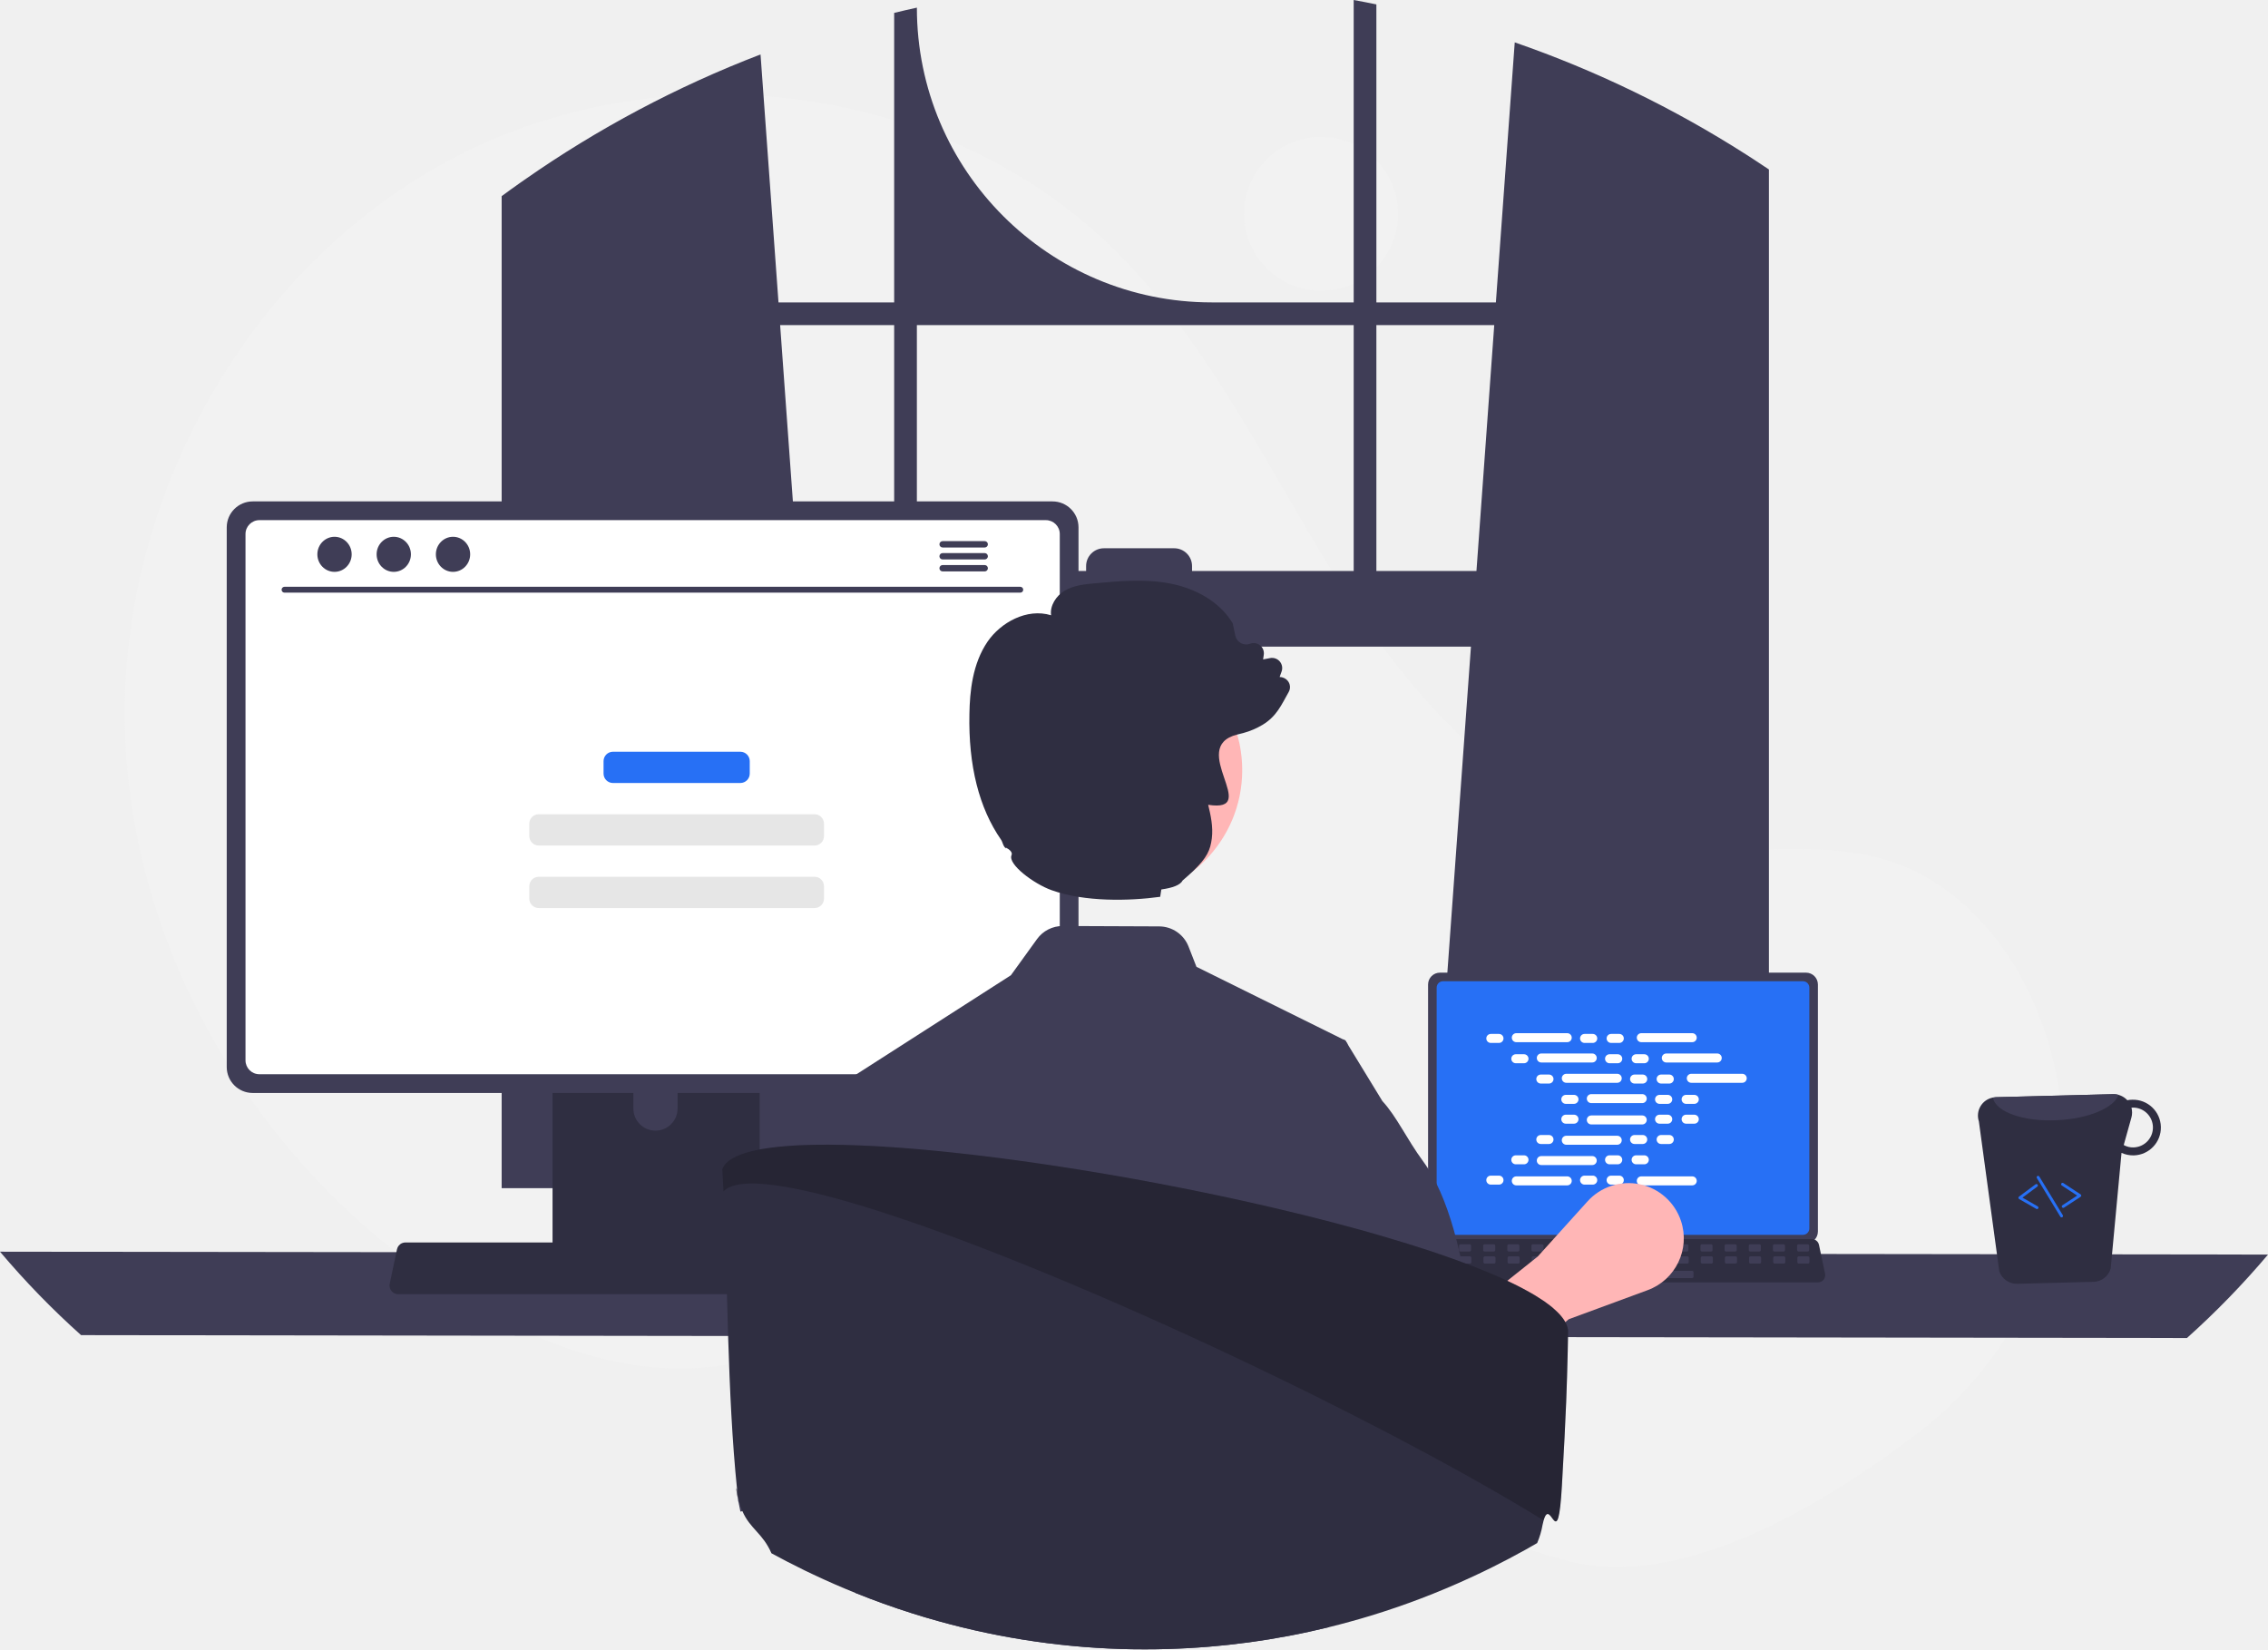
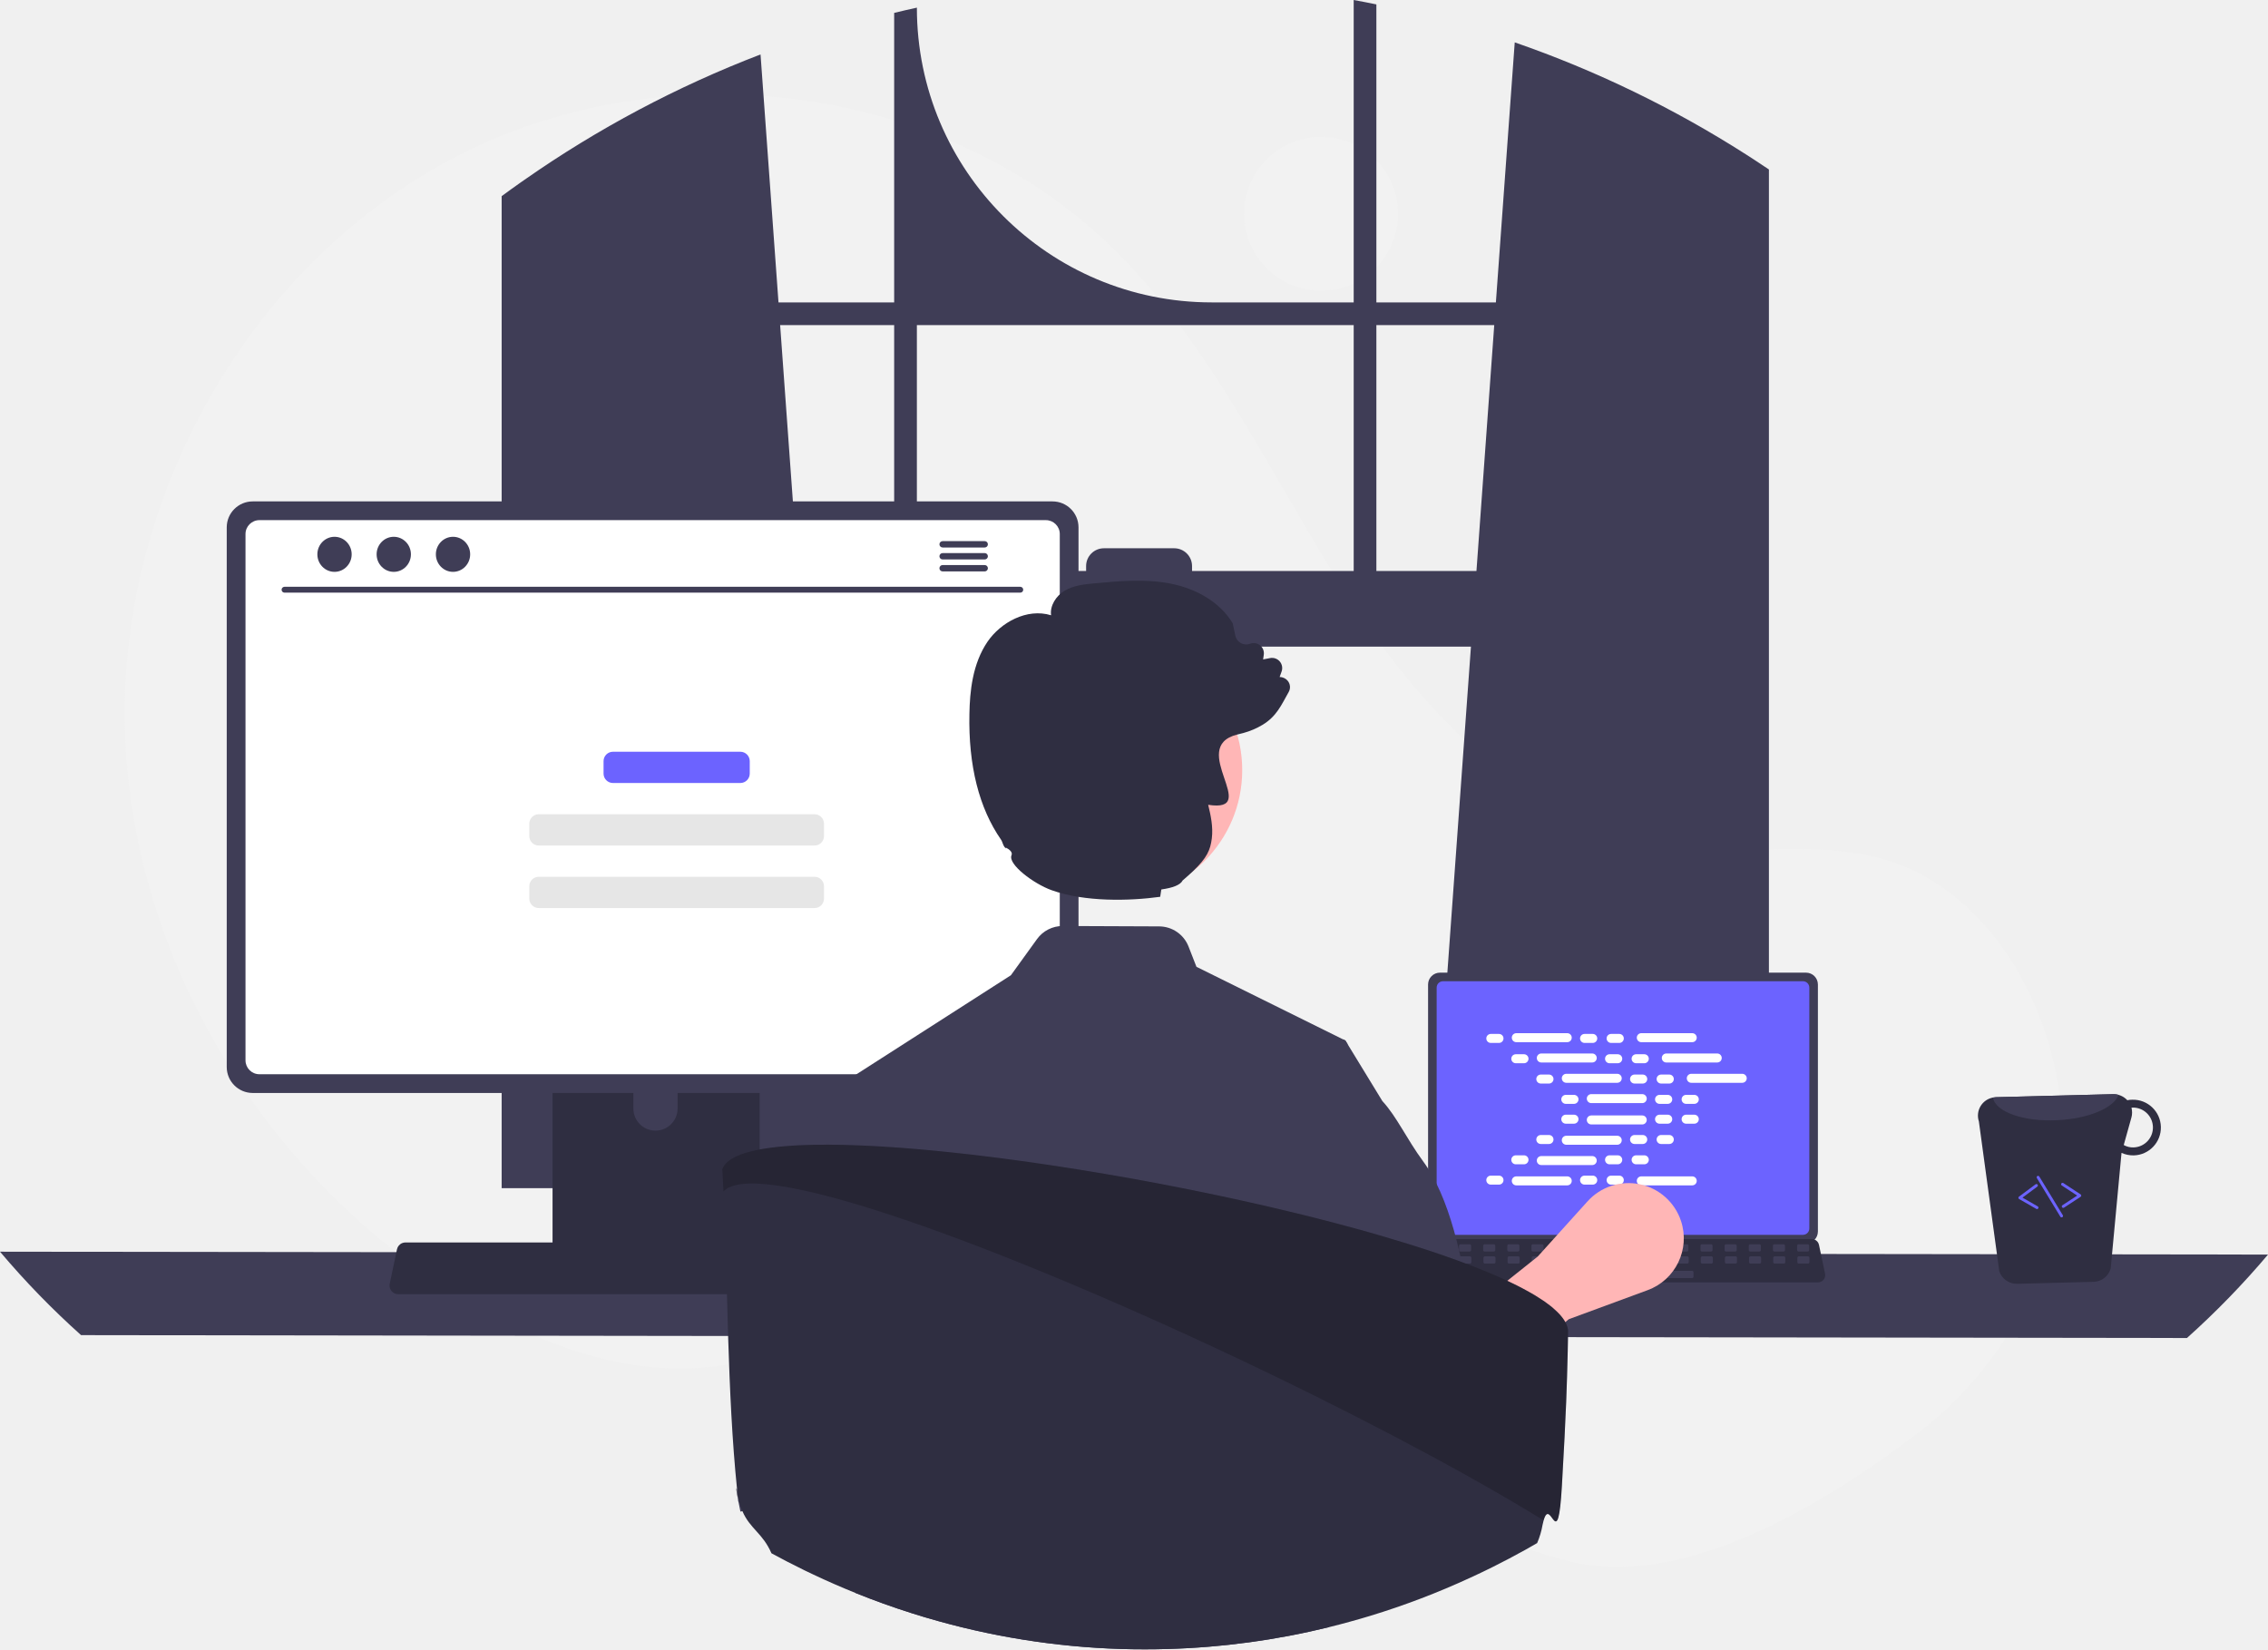
<svg xmlns="http://www.w3.org/2000/svg" data-name="Layer 1" width="786.82" height="572.258" viewBox="0 0 786.82 572.258">
  <circle cx="458.321" cy="74.182" r="26.701" fill="#f2f2f2" />
  <path d="M872.038,661.023c39.688-30.229,58.644-81.025,46.776-129.482q-.442-1.806-.934-3.604c-7.867-28.763-27.332-56.101-55.7-65.291-23.82-7.717-49.82-1.783-74.669-4.851-48.781-6.024-86.601-45.494-113.211-86.819-26.611-41.325-47.062-87.583-82.422-121.724-58.285-56.275-153.362-68.391-225.627-31.76C293.987,254.121,247.955,335.391,249.918,416.386c1.963,80.995,50.046,158.432,119.875,199.517,25.652,15.093,55.321,25.785,84.848,22.044,25.62-3.246,48.899-17.013,74.399-21.1,40.091-6.426,79.927,11.701,114.603,32.824,34.676,21.123,68.17,46.16,107.574,55.952C789.478,715.131,836.881,687.801,872.038,661.023Z" transform="translate(-206.59 -163.8711)" fill="#f2f2f2" />
  <path d="M815.016,219.191c-.87-.58-1.75-1.13-2.62-1.69a380.24,380.24,0,0,0-80.31-38.93l-6.54,90.22h-41.46v-103.39c-2.61-.54-5.24-1.05-7.87-1.53v104.92H626.946A102.27,102.27,0,0,1,524.676,166.521v-0c-2.64.57-5.26,1.18-7.88,1.83v100.44h-40.13l-6.23-86.03a380.858,380.858,0,0,0-81.94,43.53c-.44.3-.88.61-1.31.91-2.21,1.55-4.39,3.13-6.56,4.73v344.19h118.27l-2.09-28.95-11.5-158.95h231.59l-11.5,158.95-2.09,28.95h116.96v-353.45Q817.656,220.901,815.016,219.191Zm-298.22,142.78h-33.39l-6.17-85.3h39.56Zm159.42,0h-56.08v-1.69a6.18,6.18,0,0,0-6.19-6.18h-24.38a6.178,6.178,0,0,0-6.18,6.18v1.69h-58.71v-85.3h151.54Zm7.87,0v-85.3h40.89l-6.17,85.3Z" transform="translate(-206.59 -163.8711)" fill="#3f3d56" />
  <path d="M206.59,598.162a289.003,289.003,0,0,0,28.12,28.95l730.58,1a289.003,289.003,0,0,0,28.12-28.95Z" transform="translate(-206.59 -163.8711)" fill="#3f3d56" />
  <path d="M702.02,505.462v85.704a4.122,4.122,0,0,0,4.119,4.119H833.143a4.122,4.122,0,0,0,4.119-4.119v-85.704a4.124,4.124,0,0,0-4.119-4.115H706.139A4.124,4.124,0,0,0,702.02,505.462Z" transform="translate(-206.59 -163.8711)" fill="#3f3d56" />
-   <path d="M704.999,506.529V590.109a2.205,2.205,0,0,0,2.201,2.201H832.086a2.205,2.205,0,0,0,2.201-2.201V506.529a2.206,2.206,0,0,0-2.201-2.206H707.201A2.206,2.206,0,0,0,704.999,506.529Z" transform="translate(-206.59 -163.8711)" fill="#2770f5" />
+   <path d="M704.999,506.529V590.109a2.205,2.205,0,0,0,2.201,2.201H832.086a2.205,2.205,0,0,0,2.201-2.201V506.529a2.206,2.206,0,0,0-2.201-2.206H707.201A2.206,2.206,0,0,0,704.999,506.529Z" transform="translate(-206.59 -163.8711)" fill="#6c63ff" />
  <path d="M699.364,607.881a2.47,2.47,0,0,0,1.943.93H837.299a2.502,2.502,0,0,0,2.446-3.016l-2.111-10.027a2.507,2.507,0,0,0-1.558-1.818,2.425,2.425,0,0,0-.888-.168H703.41a2.424,2.424,0,0,0-.888.168,2.507,2.507,0,0,0-1.558,1.818l-2.111,10.027A2.501,2.501,0,0,0,699.364,607.881Z" transform="translate(-206.59 -163.8711)" fill="#2f2e41" />
  <rect x="830.034" y="595.588" width="4.188" height="2.513" rx="0.488" transform="translate(1457.666 1029.819) rotate(-180)" fill="#3f3d56" />
  <rect x="821.657" y="595.588" width="4.188" height="2.513" rx="0.488" transform="translate(1440.912 1029.819) rotate(-180)" fill="#3f3d56" />
  <rect x="813.28" y="595.588" width="4.188" height="2.513" rx="0.488" transform="translate(1424.158 1029.819) rotate(-180)" fill="#3f3d56" />
  <rect x="804.903" y="595.588" width="4.188" height="2.513" rx="0.488" transform="translate(1407.404 1029.819) rotate(-180)" fill="#3f3d56" />
  <rect x="796.526" y="595.588" width="4.188" height="2.513" rx="0.488" transform="translate(1390.65 1029.819) rotate(-180)" fill="#3f3d56" />
  <rect x="788.149" y="595.588" width="4.188" height="2.513" rx="0.488" transform="translate(1373.896 1029.819) rotate(-180)" fill="#3f3d56" />
  <rect x="779.772" y="595.588" width="4.188" height="2.513" rx="0.488" transform="translate(1357.142 1029.819) rotate(-180)" fill="#3f3d56" />
  <rect x="771.395" y="595.588" width="4.188" height="2.513" rx="0.488" transform="translate(1340.388 1029.819) rotate(-180)" fill="#3f3d56" />
  <rect x="763.018" y="595.588" width="4.188" height="2.513" rx="0.488" transform="translate(1323.634 1029.819) rotate(-180)" fill="#3f3d56" />
  <rect x="754.641" y="595.588" width="4.188" height="2.513" rx="0.488" transform="translate(1306.88 1029.819) rotate(-180)" fill="#3f3d56" />
  <rect x="746.264" y="595.588" width="4.188" height="2.513" rx="0.488" transform="translate(1290.126 1029.819) rotate(-180)" fill="#3f3d56" />
  <rect x="737.887" y="595.588" width="4.188" height="2.513" rx="0.488" transform="translate(1273.372 1029.819) rotate(-180)" fill="#3f3d56" />
  <rect x="729.51" y="595.588" width="4.188" height="2.513" rx="0.488" transform="translate(1256.618 1029.819) rotate(-180)" fill="#3f3d56" />
  <rect x="721.133" y="595.588" width="4.188" height="2.513" rx="0.488" transform="translate(1239.865 1029.819) rotate(-180)" fill="#3f3d56" />
  <rect x="712.756" y="595.588" width="4.188" height="2.513" rx="0.488" transform="translate(1223.111 1029.819) rotate(-180)" fill="#3f3d56" />
  <rect x="704.379" y="595.588" width="4.188" height="2.513" rx="0.488" transform="translate(1206.357 1029.819) rotate(-180)" fill="#3f3d56" />
  <rect x="830.133" y="599.777" width="4.188" height="2.513" rx="0.488" transform="translate(1457.864 1038.196) rotate(-180)" fill="#3f3d56" />
  <rect x="821.756" y="599.777" width="4.188" height="2.513" rx="0.488" transform="translate(1441.11 1038.196) rotate(-180)" fill="#3f3d56" />
  <rect x="813.379" y="599.777" width="4.188" height="2.513" rx="0.488" transform="translate(1424.356 1038.196) rotate(-180)" fill="#3f3d56" />
  <rect x="805.002" y="599.777" width="4.188" height="2.513" rx="0.488" transform="translate(1407.602 1038.196) rotate(-180)" fill="#3f3d56" />
  <rect x="796.625" y="599.777" width="4.188" height="2.513" rx="0.488" transform="translate(1390.848 1038.196) rotate(-180)" fill="#3f3d56" />
  <rect x="788.248" y="599.777" width="4.188" height="2.513" rx="0.488" transform="translate(1374.094 1038.196) rotate(-180)" fill="#3f3d56" />
  <rect x="779.871" y="599.777" width="4.188" height="2.513" rx="0.488" transform="translate(1357.34 1038.196) rotate(-180)" fill="#3f3d56" />
  <rect x="771.494" y="599.777" width="4.188" height="2.513" rx="0.488" transform="translate(1340.586 1038.196) rotate(-180)" fill="#3f3d56" />
  <rect x="763.117" y="599.777" width="4.188" height="2.513" rx="0.488" transform="translate(1323.832 1038.196) rotate(-180)" fill="#3f3d56" />
  <rect x="754.74" y="599.777" width="4.188" height="2.513" rx="0.488" transform="translate(1307.078 1038.196) rotate(-180)" fill="#3f3d56" />
  <rect x="746.363" y="599.777" width="4.188" height="2.513" rx="0.488" transform="translate(1290.324 1038.196) rotate(-180)" fill="#3f3d56" />
  <rect x="737.986" y="599.777" width="4.188" height="2.513" rx="0.488" transform="translate(1273.57 1038.196) rotate(-180)" fill="#3f3d56" />
  <rect x="729.609" y="599.777" width="4.188" height="2.513" rx="0.488" transform="translate(1256.816 1038.196) rotate(-180)" fill="#3f3d56" />
  <rect x="721.232" y="599.777" width="4.188" height="2.513" rx="0.488" transform="translate(1240.062 1038.196) rotate(-180)" fill="#3f3d56" />
  <rect x="712.855" y="599.777" width="4.188" height="2.513" rx="0.488" transform="translate(1223.309 1038.196) rotate(-180)" fill="#3f3d56" />
  <rect x="704.478" y="599.777" width="4.188" height="2.513" rx="0.488" transform="translate(1206.555 1038.196) rotate(-180)" fill="#3f3d56" />
  <rect x="760.604" y="604.803" width="33.508" height="2.513" rx="0.488" transform="translate(1348.126 1048.248) rotate(-180)" fill="#3f3d56" />
  <rect x="515.631" y="358.737" width="5.966" height="3.122" rx="1.561" fill="#fff" />
  <rect x="548.154" y="358.737" width="5.966" height="3.122" rx="1.561" fill="#fff" />
  <rect x="557.369" y="358.737" width="5.966" height="3.122" rx="1.561" fill="#fff" />
  <rect x="524.477" y="358.477" width="20.796" height="3.122" rx="1.561" fill="#fff" />
  <rect x="567.841" y="358.477" width="20.796" height="3.122" rx="1.561" fill="#fff" />
  <rect x="524.304" y="365.784" width="5.966" height="3.122" rx="1.561" fill="#fff" />
  <rect x="556.827" y="365.784" width="5.966" height="3.122" rx="1.561" fill="#fff" />
  <rect x="566.042" y="365.784" width="5.966" height="3.122" rx="1.561" fill="#fff" />
  <rect x="533.15" y="365.523" width="20.796" height="3.122" rx="1.561" fill="#fff" />
  <rect x="576.514" y="365.523" width="20.796" height="3.122" rx="1.561" fill="#fff" />
  <rect x="532.977" y="372.83" width="5.966" height="3.122" rx="1.561" fill="#fff" />
  <rect x="565.5" y="372.83" width="5.966" height="3.122" rx="1.561" fill="#fff" />
  <rect x="574.715" y="372.83" width="5.966" height="3.122" rx="1.561" fill="#fff" />
  <rect x="541.823" y="372.57" width="20.796" height="3.122" rx="1.561" fill="#fff" />
  <rect x="585.187" y="372.57" width="20.796" height="3.122" rx="1.561" fill="#fff" />
  <rect x="541.649" y="379.877" width="5.966" height="3.122" rx="1.561" fill="#fff" />
  <rect x="574.172" y="379.877" width="5.966" height="3.122" rx="1.561" fill="#fff" />
  <rect x="583.387" y="379.877" width="5.966" height="3.122" rx="1.561" fill="#fff" />
  <rect x="550.496" y="379.617" width="20.796" height="3.122" rx="1.561" fill="#fff" />
  <rect x="548.154" y="407.898" width="5.966" height="3.122" rx="1.561" fill="#fff" />
  <rect x="557.369" y="407.898" width="5.966" height="3.122" rx="1.561" fill="#fff" />
  <rect x="567.841" y="408.158" width="20.796" height="3.122" rx="1.561" fill="#fff" />
  <rect x="515.631" y="407.898" width="5.966" height="3.122" rx="1.561" fill="#fff" />
  <rect x="524.477" y="408.158" width="20.796" height="3.122" rx="1.561" fill="#fff" />
  <rect x="524.304" y="400.851" width="5.966" height="3.122" rx="1.561" fill="#fff" />
  <rect x="556.827" y="400.851" width="5.966" height="3.122" rx="1.561" fill="#fff" />
  <rect x="566.042" y="400.851" width="5.966" height="3.122" rx="1.561" fill="#fff" />
  <rect x="533.15" y="401.111" width="20.796" height="3.122" rx="1.561" fill="#fff" />
  <rect x="532.977" y="393.804" width="5.966" height="3.122" rx="1.561" fill="#fff" />
  <rect x="565.5" y="393.804" width="5.966" height="3.122" rx="1.561" fill="#fff" />
  <rect x="574.715" y="393.804" width="5.966" height="3.122" rx="1.561" fill="#fff" />
  <rect x="541.823" y="394.064" width="20.796" height="3.122" rx="1.561" fill="#fff" />
  <rect x="541.649" y="386.758" width="5.966" height="3.122" rx="1.561" fill="#fff" />
  <rect x="574.172" y="386.758" width="5.966" height="3.122" rx="1.561" fill="#fff" />
  <rect x="583.387" y="386.758" width="5.966" height="3.122" rx="1.561" fill="#fff" />
  <rect x="550.496" y="387.018" width="20.796" height="3.122" rx="1.561" fill="#fff" />
  <path d="M711.507,654.353l-13.35-21.102,41.902-33.403,17.295-19.161a19.161,19.161,0,0,1,32.418,6.828h0a19.161,19.161,0,0,1-11.57,23.991l-27.349,10.075Z" transform="translate(-206.59 -163.8711)" fill="#ffb6b6" />
  <path d="M398.28,501.352v102.56h71.85v-102.56a3.448,3.448,0,0,0-2.43-3.3,3.175,3.175,0,0,0-1.03-.16H401.75A3.463,3.463,0,0,0,398.28,501.352Zm28.04,35.24a7.67,7.67,0,0,1,15.34,0v11.9a7.67,7.67,0,0,1-15.34,0Z" transform="translate(-206.59 -163.8711)" fill="#2f2e41" />
  <path d="M398.06,600.632v9.89a1.946,1.946,0,0,0,1.93,1.94h68.43a1.94,1.94,0,0,0,1.93-1.94v-9.89Z" transform="translate(-206.59 -163.8711)" fill="#3f3d56" />
  <path d="M285.25,346.832V534.092a9.007,9.007,0,0,0,9,9h277.5a9.007,9.007,0,0,0,9-9V346.832a9.011,9.011,0,0,0-9-8.99H294.25A9.012,9.012,0,0,0,285.25,346.832Z" transform="translate(-206.59 -163.8711)" fill="#3f3d56" />
  <path d="M291.76,349.162v182.62a4.818,4.818,0,0,0,4.81,4.81H569.44a4.818,4.818,0,0,0,4.81-4.81v-182.62a4.82,4.82,0,0,0-4.81-4.82H296.57A4.821,4.821,0,0,0,291.76,349.162Z" transform="translate(-206.59 -163.8711)" fill="#fff" />
  <path d="M342.4,611.792a2.948,2.948,0,0,0,2.32,1.11h162.34a2.987,2.987,0,0,0,2.92-3.6l-2.52-11.97a2.993,2.993,0,0,0-1.86-2.17,2.895,2.895,0,0,0-1.06-.2H347.23a2.894,2.894,0,0,0-1.06.2,2.992,2.992,0,0,0-1.86,2.17l-2.52,11.97A2.985,2.985,0,0,0,342.4,611.792Z" transform="translate(-206.59 -163.8711)" fill="#2f2e41" />
  <path d="M560.585,369.499H305.261a1.016,1.016,0,0,1,0-2.031H560.585a1.016,1.016,0,0,1,0,2.031Z" transform="translate(-206.59 -163.8711)" fill="#3f3d56" />
  <ellipse cx="116.051" cy="192.33" rx="5.95" ry="6.083" fill="#3f3d56" />
  <ellipse cx="136.607" cy="192.33" rx="5.95" ry="6.083" fill="#3f3d56" />
  <ellipse cx="157.163" cy="192.33" rx="5.95" ry="6.083" fill="#3f3d56" />
  <path d="M548.206,351.622h-14.6a1.105,1.105,0,0,0,0,2.21h14.6a1.105,1.105,0,0,0,0-2.21Z" transform="translate(-206.59 -163.8711)" fill="#3f3d56" />
  <path d="M548.206,355.772h-14.6a1.105,1.105,0,0,0,0,2.21h14.6a1.105,1.105,0,0,0,0-2.21Z" transform="translate(-206.59 -163.8711)" fill="#3f3d56" />
  <path d="M548.206,359.922h-14.6a1.105,1.105,0,0,0,0,2.21h14.6a1.105,1.105,0,0,0,0-2.21Z" transform="translate(-206.59 -163.8711)" fill="#3f3d56" />
  <path d="M900.186,604.972a6.416,6.416,0,0,0,6.183,4.331l26.492-.682a6.329,6.329,0,0,0,5.981-4.657l3.749-40.087a9.794,9.794,0,0,0,4.238.871,9.661,9.661,0,1,0-.485-19.317,8.184,8.184,0,0,0-1.736.181,6.548,6.548,0,0,0-4.874-2.103l-40.751,1.052a5.853,5.853,0,0,0-1.005.125,6.365,6.365,0,0,0-4.873,8.265Zm43.173-43.817,2.668-9.553a6.506,6.506,0,0,0,.02-3.375c.129-0.0.244-.062.373-.062a6.91,6.91,0,0,1,.324,13.817A6.505,6.505,0,0,1,943.359,561.156Z" transform="translate(-206.59 -163.8711)" fill="#2f2e41" />
  <path d="M897.978,544.686c.868,4.964,10.629,8.454,22.366,7.847,10.793-.497,19.617-4.287,21.234-8.778a6.025,6.025,0,0,0-1.844-.246l-40.751,1.052A5.853,5.853,0,0,0,897.978,544.686Z" transform="translate(-206.59 -163.8711)" fill="#3f3d56" />
-   <path d="M922.494,582.944a.497.497,0,0,0,.151-.066l5.753-3.766a.499.499,0,0,0,0-.836l-5.98-3.917a.5.5,0,1,0-.548.836l5.341,3.498-5.114,3.348a.5.5,0,0,0,.396.903Z" transform="translate(-206.59 -163.8711)" fill="#2770f5" />
-   <path d="M913.408,583.363a.5.5,0,0,0,.126-.918l-5.303-3.04,5.126-3.807a.5.5,0,1,0-.596-.802l-5.739,4.263a.5.5,0,0,0,.049.835l5.965,3.42A.5.5,0,0,0,913.408,583.363Z" transform="translate(-206.59 -163.8711)" fill="#2770f5" />
-   <path d="M921.922,586.244a.482.482,0,0,0,.137-.058.5.5,0,0,0,.168-.687l-8.155-13.408a.5.5,0,0,0-.854.521l8.155,13.408A.5.5,0,0,0,921.922,586.244Z" transform="translate(-206.59 -163.8711)" fill="#2770f5" />
-   <rect x="209.385" y="260.827" width="50.719" height="10.846" rx="3.264" fill="#2770f5" />
+   <path d="M922.494,582.944a.497.497,0,0,0,.151-.066l5.753-3.766a.499.499,0,0,0,0-.836l-5.98-3.917a.5.5,0,1,0-.548.836l5.341,3.498-5.114,3.348a.5.5,0,0,0,.396.903Z" transform="translate(-206.59 -163.8711)" fill="#6c63ff" />
+   <path d="M913.408,583.363a.5.5,0,0,0,.126-.918l-5.303-3.04,5.126-3.807a.5.5,0,1,0-.596-.802l-5.739,4.263a.5.5,0,0,0,.049.835l5.965,3.42A.5.5,0,0,0,913.408,583.363Z" transform="translate(-206.59 -163.8711)" fill="#6c63ff" />
+   <path d="M921.922,586.244a.482.482,0,0,0,.137-.058.5.5,0,0,0,.168-.687l-8.155-13.408a.5.5,0,0,0-.854.521l8.155,13.408A.5.5,0,0,0,921.922,586.244Z" transform="translate(-206.59 -163.8711)" fill="#6c63ff" />
+   <rect x="209.385" y="260.827" width="50.719" height="10.846" rx="3.264" fill="#6c63ff" />
  <rect x="183.626" y="282.519" width="102.236" height="10.846" rx="3.264" fill="#e6e6e6" />
  <rect x="183.626" y="304.21" width="102.236" height="10.846" rx="3.264" fill="#e6e6e6" />
  <path d="M497.301,540.717l.217.684.011.023,6.525,19.838,7.506,22.861,14.123,42.961.137,6.673v.023l1.049,53.684-2.909,7.278,3.274,11.932s-1.506-18.037-9.582-7.679c-4.574,5.886-9.925,11.91-14.317,17.556q9.6,3.884,19.507,7.027c1.426.456,2.863.89,4.301,1.323q.462.137.924.274a266.863,266.863,0,0,0,67.351,10.826c1.186.034,2.35.057,3.479.08.399.011.787.023,1.175.023,1.278.011,2.544.023,3.822.023q3.867,0,7.7-.114a266.853,266.853,0,0,0,56.091-7.586c-.125-7.586-.468-16.45-.958-25.918-.228-4.643-5.35-9.674-5.658-14.533-.217-3.65,4.381-7.084,4.141-10.792-1.551-22.827-3.491-14.064-4.928-30.229q-.222-2.379-.411-4.552c-.924-10.381-1.563-16.872-1.563-16.872l6.137-38.683,9.639-60.734-.742-1.221-.833-.411-50.844-25.165-2.761-7.073a10.979,10.979,0,0,0-10.141-6.947l-33.493-.137a10.931,10.931,0,0,0-8.909,4.529l-9.069,12.56Z" transform="translate(-206.59 -163.8711)" fill="#3f3d56" />
  <path d="M533.407,617.525,525.82,633.758l-5.179,11.088-8.909,46.646-4.46,4.734L503.45,679.467l-39.998,8.881c-1.312-7.29-.351.247-1.161-7.75.228-.228.468-.456.707-.685.639-.593,1.175-1.152,1.164-1.688-.456-27.584.913-74.526,12.343-102.966a60.053,60.053,0,0,1,7.027-13.107c.228-.308.445-.616.662-.924,5.27-7.381,8.601-14.647,13.324-19.815v-.011a.53.53,0,0,0,.08-.08.157.157,0,0,0,.046-.034l32.443-17.203,1.392,39.105.992,28.109Z" transform="translate(-206.59 -163.8711)" fill="#3f3d56" />
  <path d="M650.391,622.135l9.476,20.275,3.307,7.061,8.907,46.642,4.446,4.723,3.83-16.755,1.8-.369,32.459-6.722,9.461,30.046a17.984,17.984,0,0,0-3.261-22.506c-.646-.585-1.184-1.154-1.169-1.692.538-32.443-1.446-91.684-19.367-116.066-5.692-7.738-9.107-15.445-14.076-20.829-.015-.015-.015-.031-.031-.031L674.081,526.114l-.738-1.215-.831-.415Z" transform="translate(-206.59 -163.8711)" fill="#3f3d56" />
  <circle id="a657ec4b-47ce-4d2a-9c58-81a811696ca9" data-name="Ellipse 5" cx="386.397" cy="267.201" r="44.558" fill="#ffb6b6" />
  <path d="M653.212,399.948a3.759,3.759,0,0,0-2.69-1.19l.67-1.86a3.528,3.528,0,0,0-3.96-4.7l-2.44.47.23-1.63a3.534,3.534,0,0,0-4.73-3.82,3.766,3.766,0,0,1-3.24-.23,3.846,3.846,0,0,1-1.92-2.61l-.85-4.1-.09-.22c-4.14-6.9-12.1-11.92-21.84-13.76-8.67-1.65-17.56-.81-26.13-.02-3.4.32-7.24.68-10.44,2.64-2.72,1.68-5.02,5.04-4.55,8.43-8.45-2.59-17.51,2.58-22,9.1-5.32,7.76-6.19,17.48-6.33,25.08-.38,17.98,3.33,32.69,11,43.73.56.8.7,2.47,1.81,3.03l-.23-.37c1.24.62,2.5,1.62,2.03,2.69-1.35,3.08,7.62,9.89,13.94,12.14,11.53,4.11,26.86,3.76,37.64,2.28l.38-2.55c3.89-.53,6.63-1.54,7.4-3.12,1.36-1.16,2.52-2.2,3.53-3.16l.01-.01c.02-.02.06-.05.08-.07,4.87-4.67,6-7.33,6.51-11.38.49-3.97-.38-8-1.27-11.63,18.74,2.9-7.38-19.96,10.08-24.38a5.434,5.434,0,0,1,.61-.15c.51-.12,1.02-.24,1.51-.38a26.448,26.448,0,0,0,6.72-2.87c4.88-2.97,6.49-6.91,9.01-11.35A3.427,3.427,0,0,0,653.212,399.948Z" transform="translate(-206.59 -163.8711)" fill="#2f2e41" />
  <path d="M750.582,625.308c-.01,1.75-.03,4.2-.11,7.23q-.015.63-.03,1.29c-.13,5.57-.26,10.24-.47,15.43-.01.36-.02.71-.04,1.07-.28,7.24-.72,15.67-1.48,29.02-1.41,24.66-3.87,3.39-6.34,12.04-.12.43-.25.94-.37,1.54a27.916,27.916,0,0,1-1.88,6.33c-1.31.78-2.66,1.53-3.99,2.28-3.79,2.11-7.64,4.14-11.52,6.07-2.18,1.08-4.37,2.14-6.57,3.16-.35.16-.69.32-1.03.47a270.887,270.887,0,0,1-34.75,13.26c-2.32.7-4.63,1.38-6.97,2.01-2.44.68-4.88,1.32-7.35,1.92a266.893,266.893,0,0,1-56.09,7.59c-2.55.08-5.12.11-7.7.11-1.28,0-2.54-.01-3.82-.02-.39,0-.78-.01-1.17-.02-1.13-.03-2.3-.05-3.48-.08a266.663,266.663,0,0,1-67.35-10.83l-.93-.27c-1.44-.44-2.87-.87-4.3-1.33q-9.9-3.135-19.51-7.02-7.335-2.955-14.5-6.34a.339.339,0,0,1-.12-.06c-1-.46-2.01-.94-3.01-1.43-.13-.07-.27-.14-.41-.21q-5.595-2.73-11.07-5.72c-3.07-7.05-7.39-8.4-10.07-14.6a25.874,25.874,0,0,1-1.68-5.74c0-.02-.01-.04-.01-.07.28,3.72-1.19-6.6-.01-.04-.01-.12-.02-.25-.03-.4-.03-.36-.07-.8-.13-1.35-3.43-33.49-3.21-71.79-4.7-103.35q-.15-3.06-.31-5.86c-.03-.62-.07-1.23-.11-1.83.07-.18.15-.37.24-.55a1.002,1.002,0,0,1,.07-.15,1.623,1.623,0,0,1,.1-.18c.02-.03.05-.07.07-.1a.917.917,0,0,1,.05-.1c.09-.14.19-.29.3-.43.05-.06.09-.11.14-.16a.808.808,0,0,1,.12-.14.637.637,0,0,1,.11-.13c.04-.04.08-.09.13-.14a.302.302,0,0,1,.08-.08,2.033,2.033,0,0,1,.26-.25,9.624,9.624,0,0,1,1.14-.9c.14-.09.29-.18.43-.28a19.135,19.135,0,0,1,3.17-1.52c.38-.14.76-.27,1.17-.41.15-.04.29-.09.44-.14.22-.07.44-.14.67-.19,1.14-.34,2.37-.63,3.7-.9.16-.03.33-.06.5-.1.24-.05.49-.09.74-.13.34-.06.69-.12,1.04-.18,2.97-.47,6.34-.82,10.06-1.05q.525-.03,1.05-.06c.41-.02.82-.04,1.24-.06.35-.02.71-.03,1.07-.04.35-.02.71-.03,1.08-.04,1.01-.03,2.05-.06,3.11-.08,3.02-.06,6.2-.04,9.54.03,1.55.04,3.13.08,4.75.15.11,0,.21.01.31.01,1.41.05,2.83.11,4.29.19,1.02.05,2.05.1,3.08.16.97.06,1.95.12,2.94.19.77.04,1.54.1,2.32.15.66.05,1.32.1,1.98.14l.9.06c.49.04.98.07,1.48.12,1.1.09,2.2.18,3.32.27,1.11.1,2.24.2,3.37.3s2.27.21,3.41.32c.12.01.23.02.34.03,1.04.11,2.08.21,3.13.32.24.02.49.04.73.07,1.001.101,2.022.218,3.032.326.31.033.618.066.929.1.791.086,1.572.161,2.368.254,1.05.12,2.12.23,3.16.37.81.09,1.62.18,2.43.28,1.27.15,2.56.31,3.85.48.49.06.98.12,1.47.19,3.68.46,7.4.97,11.18,1.5,5.73.81,11.55,1.69,17.41,2.64q8.805,1.425,17.71,3.01c1.5.27,3,.54,4.51.82q1.02.195,2.04.39c1.16.21,2.32.43,3.48.65,1.16.22,2.32.44,3.48.67,1.38.27,2.77.54,4.15.81,9.09,1.8,18.13,3.72,26.95,5.73,1.45.33,2.9.67,4.34,1q4.32,1.005,8.56,2.04c.78.18,1.55.37,2.32.56,1.92.48,3.84.96,5.73,1.45l.33.09c1.39.34,2.75.69,4.11,1.05q4.815,1.26,9.47,2.55,3.09.855,6.11,1.73c3.01.87,5.96,1.75,8.83,2.64.71.22,1.42.44,2.12.65,2.1.65,4.17,1.31,6.18,1.97,1.6.52,3.16,1.05,4.7,1.58q2.31.795,4.53,1.59c.95.34,1.89.7,2.83,1.04,1.35.5,2.68,1,3.98,1.5.4.15.79.31,1.18.46.25.11.49.2.73.3.47.19.95.37,1.41.56.47.18.93.37,1.39.57.45.18.91.37,1.35.56.45.18.89.37,1.33.57.37.15.73.31,1.08.47.71.31,1.42.62,2.11.94.34.16.68.31,1.02.47l.78.36c.11.06.22.11.33.16.25.12.51.25.76.37.58.27,1.15.56,1.71.83.75.38,1.48.76,2.18,1.13.71.38,1.4.76,2.06,1.13.11.06.21.12.32.18.15.08.3.17.45.25.51.29,1,.59,1.49.88.96.59,1.87,1.17,2.72,1.75.19.13.37.26.56.38.63.45,1.23.89,1.79,1.34,0,.01,0,.01.01.01.19.14.37.29.55.43.15.14.31.26.46.4.52.45,1,.88,1.44,1.32a5.667,5.667,0,0,1,.42.43,1.208,1.208,0,0,1,.16.16c.2.2.38.4.55.6a.553.553,0,0,1,.07.09c.24.28.46.56.67.84.1.14.21.28.3.42.12.17.24.35.34.52.09.14.17.29.25.43a7.257,7.257,0,0,1,.54,1.13,5.241,5.241,0,0,1,.27.82A5.844,5.844,0,0,1,750.582,625.308Z" transform="translate(-206.59 -163.8711)" fill="#2f2e41" />
  <path d="M750.582,625.308c-.01,1.75-.03,4.2-.11,7.23-.01.42-.03.85-.04,1.29-.1,4.25-.25,9.5-.46,15.43-.01.36-.02.71-.04,1.07-.28,7.24-.72,15.67-1.48,29.02-1.41,24.66-3.87,3.39-6.34,12.04-6.86-4.22-14.38-8.64-22.42-13.18q-2.175-1.23-4.39-2.47c-16.08-8.97-34.04-18.37-52.79-27.68-.74-.37-1.49-.74-2.23-1.1-42.95-21.23-89.83-41.88-127.81-55.66-7.33-2.66-14.33-5.06-20.91-7.17-13.86-4.43-25.84-7.53-35.06-8.87-9.6-1.4-16.23-.9-18.91,1.99q-.15-3.06-.31-5.86-.06-.93-.12-1.83c.062-.165.142-.322.22-.48.011-.023.019-.047.03-.07a1.002,1.002,0,0,1,.07-.15,1.623,1.623,0,0,1,.1-.18,1.06,1.06,0,0,1,.12-.2c.09-.14.19-.29.3-.43a3.483,3.483,0,0,1,.26-.3.637.637,0,0,1,.11-.13c.04-.04.08-.09.13-.14a.302.302,0,0,1,.08-.08,2.033,2.033,0,0,1,.26-.25,9.624,9.624,0,0,1,1.14-.9c.14-.09.29-.18.43-.28a19.135,19.135,0,0,1,3.17-1.52c.38-.14.76-.27,1.17-.41.15-.04.29-.09.44-.14.22-.07.44-.14.67-.19,1.14-.34,2.37-.63,3.7-.9.4-.08.82-.16,1.24-.23.34-.06.69-.12,1.04-.18,2.97-.47,6.34-.82,10.06-1.05q.525-.03,1.05-.06c.41-.02.82-.04,1.24-.06.35-.02.71-.03,1.07-.04.35-.02.71-.03,1.08-.04,1.01-.03,2.05-.06,3.11-.08,3.02-.05,6.2-.03,9.54.04,1.55.03,3.13.08,4.75.15.1,0,.21.01.31.01,1.41.04,2.84.11,4.29.18,1.02.05,2.05.1,3.08.16.97.06,1.95.12,2.94.19.77.04,1.54.1,2.32.15.66.05,1.32.1,1.98.14.79.06,1.58.12,2.38.18,1.1.09,2.2.18,3.32.27,1.11.1,2.24.2,3.37.3s2.27.21,3.41.32c.12.01.23.02.34.03,1.04.11,2.08.21,3.13.32q8.73.885,17.97,2.07,5.52.705,11.18,1.51c5.73.81,11.55,1.69,17.41,2.63q8.805,1.425,17.71,3.01c1.5.27,3,.54,4.51.82q2.76.51,5.52,1.04c1.16.22,2.32.44,3.48.67,1.38.27,2.77.54,4.15.81,9.09,1.8,18.13,3.72,26.95,5.73,1.45.33,2.9.67,4.34,1q4.32,1.005,8.56,2.04c.78.19,1.55.38,2.32.57q2.895.72,5.73,1.44v.01c.11.02.22.05.33.08,1.38.35,2.75.7,4.11,1.06q4.815,1.26,9.47,2.54c2.06.58,4.1,1.15,6.11,1.73,3.01.88,5.96,1.76,8.83,2.64.71.22,1.42.44,2.12.65q3.15.99,6.18,1.97c1.6.52,3.16,1.05,4.7,1.58q2.31.795,4.53,1.59c.96.34,1.9.69,2.83,1.03,1.36.5,2.68,1,3.98,1.51.4.15.79.31,1.18.46.73.28,1.44.57,2.14.86.47.18.93.37,1.39.57.45.18.91.37,1.35.56.45.18.89.37,1.33.57.37.15.73.31,1.08.47.71.31,1.42.62,2.11.94.34.16.68.31,1.02.47l.78.36c.11.06.22.11.33.16.85.4,1.67.8,2.47,1.2.75.38,1.48.76,2.18,1.13.83.44,1.62.87,2.38,1.31.15.08.3.17.45.25.51.29,1,.59,1.49.88.96.59,1.87,1.17,2.72,1.75.84.58,1.62,1.15,2.35,1.72,0,.01,0,.01.01.01.35.28.69.56,1.01.83.52.45,1,.88,1.44,1.32a5.667,5.667,0,0,1,.42.43,1.208,1.208,0,0,1,.16.16c.21.23.42.46.62.69.24.28.46.56.67.84.1.14.21.28.3.42.12.17.24.35.34.52.09.14.17.29.25.43a7.257,7.257,0,0,1,.54,1.13,6.053,6.053,0,0,1,.27.82A5.844,5.844,0,0,1,750.582,625.308Z" transform="translate(-206.59 -163.8711)" opacity="0.2" />
</svg>
